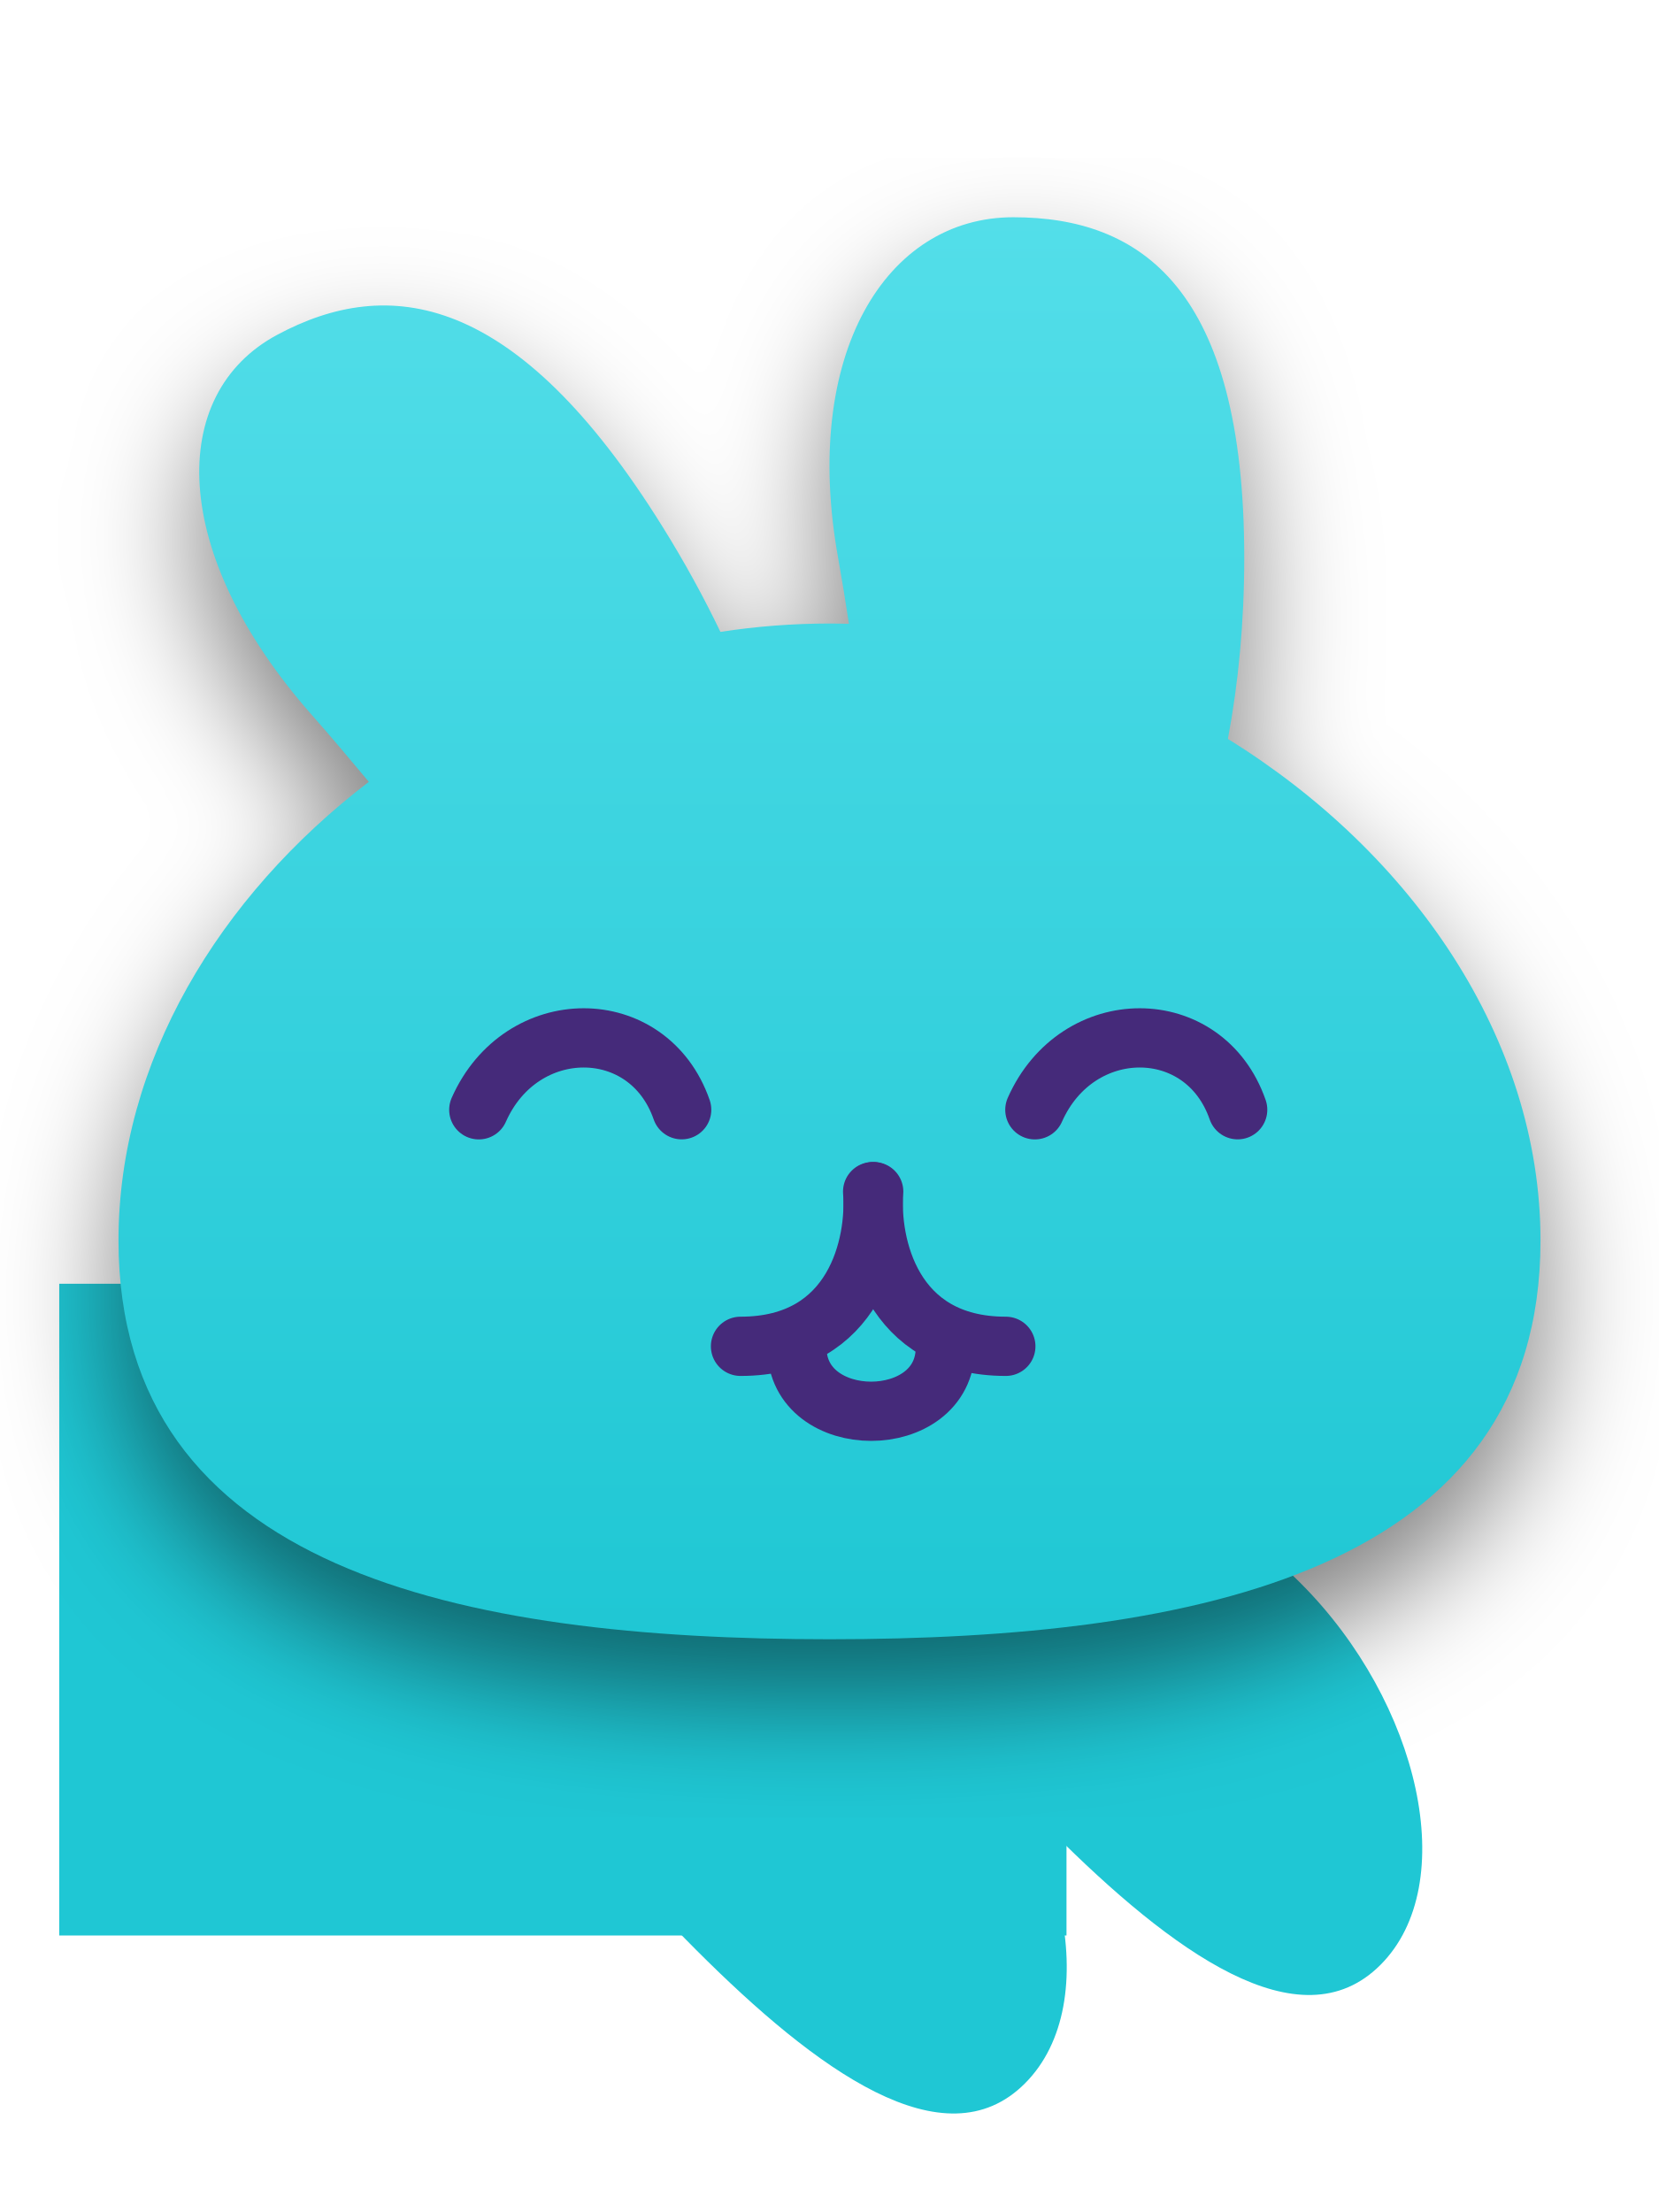
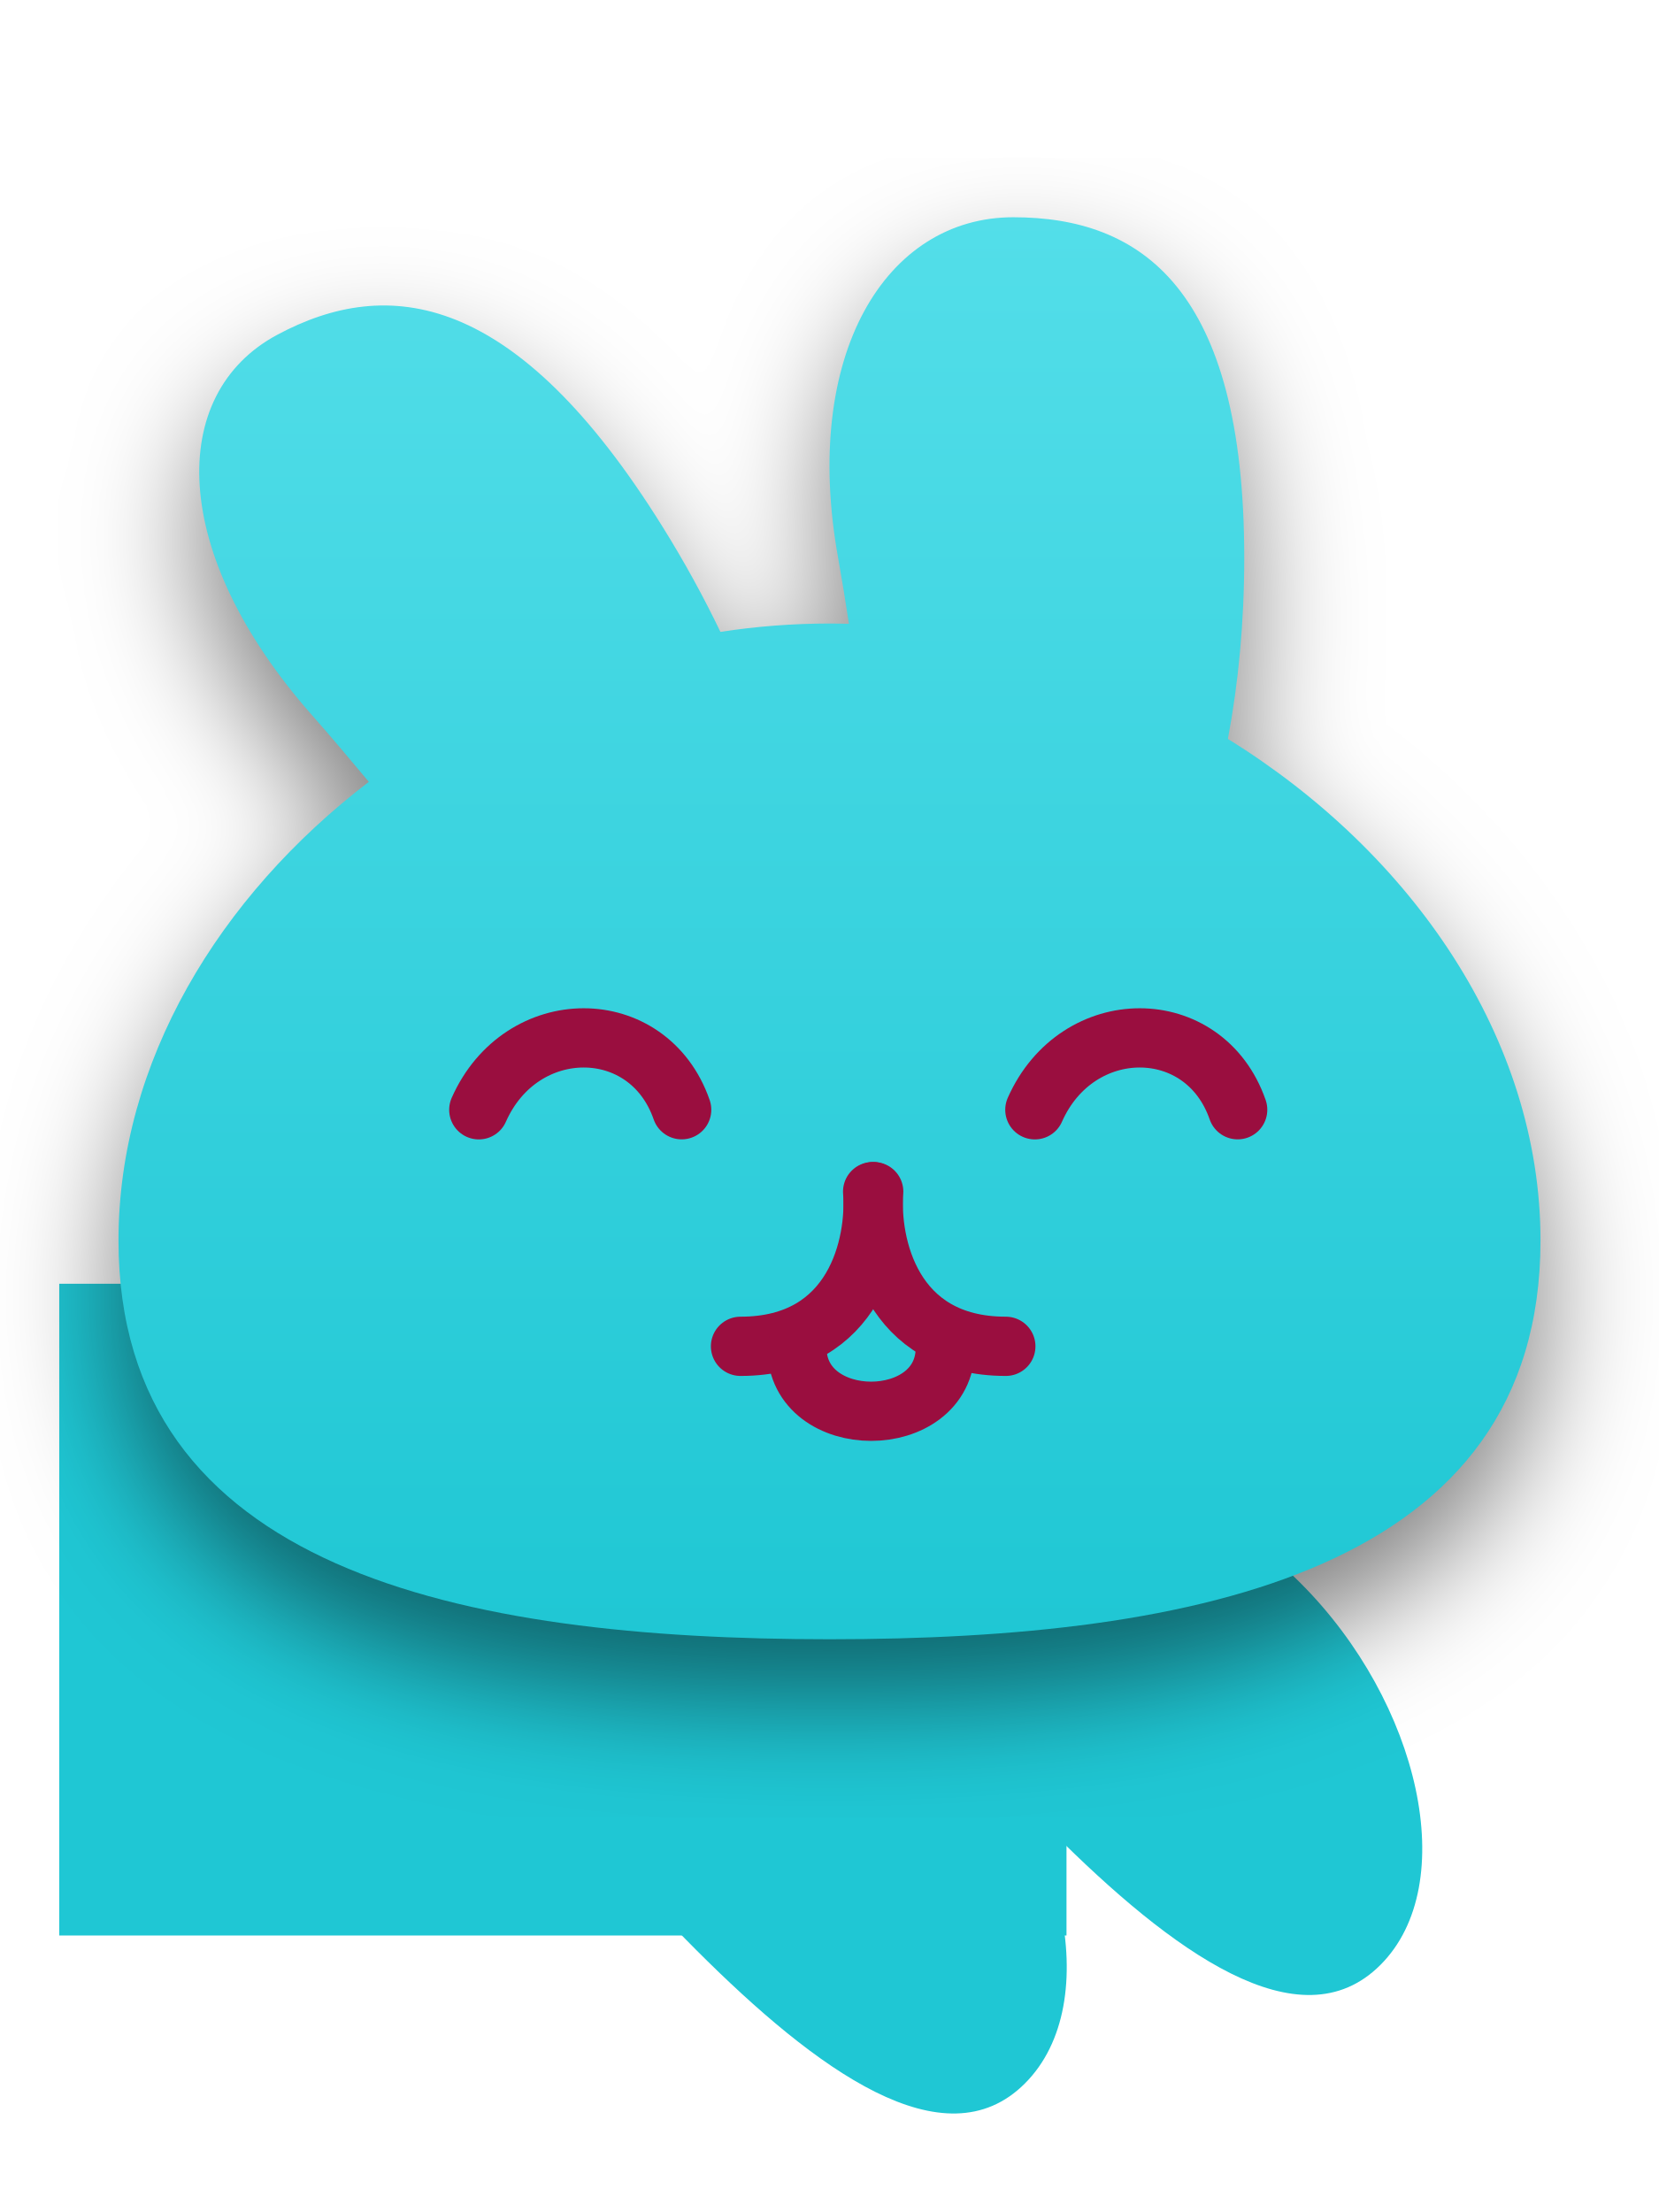
<svg xmlns="http://www.w3.org/2000/svg" width="24" height="32" viewBox="0 0 28 32" fill="none">
  <rect x="1" y="19" width="17" height="11" fill="#1FC7D4" />
  <path d="M9.507 24.706C8.146 26.067 9.738 28.231 11.755 30.249C13.773 32.267 15.938 33.858 17.298 32.497C18.659 31.137 17.968 28.071 15.951 26.053C13.933 24.036 10.868 23.345 9.507 24.706Z" fill="#1FC7D4" />
  <path d="M15.507 22.706C14.146 24.067 15.738 26.231 17.756 28.249C19.773 30.267 21.938 31.858 23.298 30.497C24.659 29.137 23.968 26.071 21.951 24.053C19.933 22.036 16.868 21.345 15.507 22.706Z" fill="#1FC7D4" />
  <g filter="url(#filter0_d)">
    <path fill-rule="evenodd" clip-rule="evenodd" d="M14.146 6.752C14.21 7.109 14.27 7.481 14.328 7.862C14.219 7.859 14.11 7.857 14 7.857C13.38 7.857 12.765 7.905 12.159 7.998C11.879 7.415 11.555 6.822 11.187 6.231C8.699 2.229 6.538 1.987 4.679 2.984C2.819 3.981 2.856 6.676 5.267 9.405C5.581 9.761 5.901 10.14 6.225 10.529C3.69 12.466 2 15.264 2 18.27C2 23.829 7.785 25 14 25C20.215 25 26 23.829 26 18.27C26 14.866 23.832 11.727 20.724 9.805C20.902 8.86 21 7.83 21 6.752C21 2.196 19.255 1 17.102 1C14.95 1 13.526 3.318 14.146 6.752Z" fill="url(#paint0_linear_bunnyhead_max)" />
  </g>
-   <path d="M11.505 16.063C10.944 14.446 8.797 14.446 8.081 16.064" stroke="#452A7A" stroke-linecap="round" />
-   <path d="M20.889 16.063C20.328 14.446 18.182 14.446 17.466 16.064" stroke="#452A7A" stroke-linecap="round" />
-   <path d="M14.728 17.445C14.796 18.315 14.445 20.056 12.498 20.056" stroke="#452A7A" stroke-linecap="round" />
-   <path d="M14.746 17.445C14.678 18.315 15.03 20.056 16.976 20.056" stroke="#452A7A" stroke-linecap="round" />
-   <path d="M13.45 20.079C13.45 21.51 15.955 21.51 15.955 20.079" stroke="#452A7A" stroke-linecap="round" />
+   <path d="M11.505 16.063C10.944 14.446 8.797 14.446 8.081 16.064" stroke="#9a0e3f" stroke-linecap="round" />
+   <path d="M20.889 16.063C20.328 14.446 18.182 14.446 17.466 16.064" stroke="#9a0e3f" stroke-linecap="round" />
+   <path d="M14.728 17.445C14.796 18.315 14.445 20.056 12.498 20.056" stroke="#9a0e3f" stroke-linecap="round" />
+   <path d="M14.746 17.445C14.678 18.315 15.03 20.056 16.976 20.056" stroke="#9a0e3f" stroke-linecap="round" />
+   <path d="M13.45 20.079C13.45 21.51 15.955 21.51 15.955 20.079" stroke="#9a0e3f" stroke-linecap="round" />
  <defs>
    <filter id="filter0_d" x="0" y="0" width="28" height="28" filterUnits="userSpaceOnUse" color-interpolation-filters="sRGB">
      <feFlood flood-opacity="0" result="BackgroundImageFix" />
      <feColorMatrix in="SourceAlpha" type="matrix" values="0 0 0 0 0 0 0 0 0 0 0 0 0 0 0 0 0 0 127 0" />
      <feOffset dy="1" />
      <feGaussianBlur stdDeviation="1" />
      <feColorMatrix type="matrix" values="0 0 0 0 0 0 0 0 0 0 0 0 0 0 0 0 0 0 0.5 0" />
      <feBlend mode="normal" in2="BackgroundImageFix" result="effect1_dropShadow" />
      <feBlend mode="normal" in="SourceGraphic" in2="effect1_dropShadow" result="shape" />
    </filter>
    <linearGradient id="paint0_linear_bunnyhead_max" x1="14" y1="1" x2="14" y2="25" gradientUnits="userSpaceOnUse">
      <stop stop-color="#53DEE9" />
      <stop offset="1" stop-color="#1FC7D4" />
    </linearGradient>
  </defs>
</svg>
